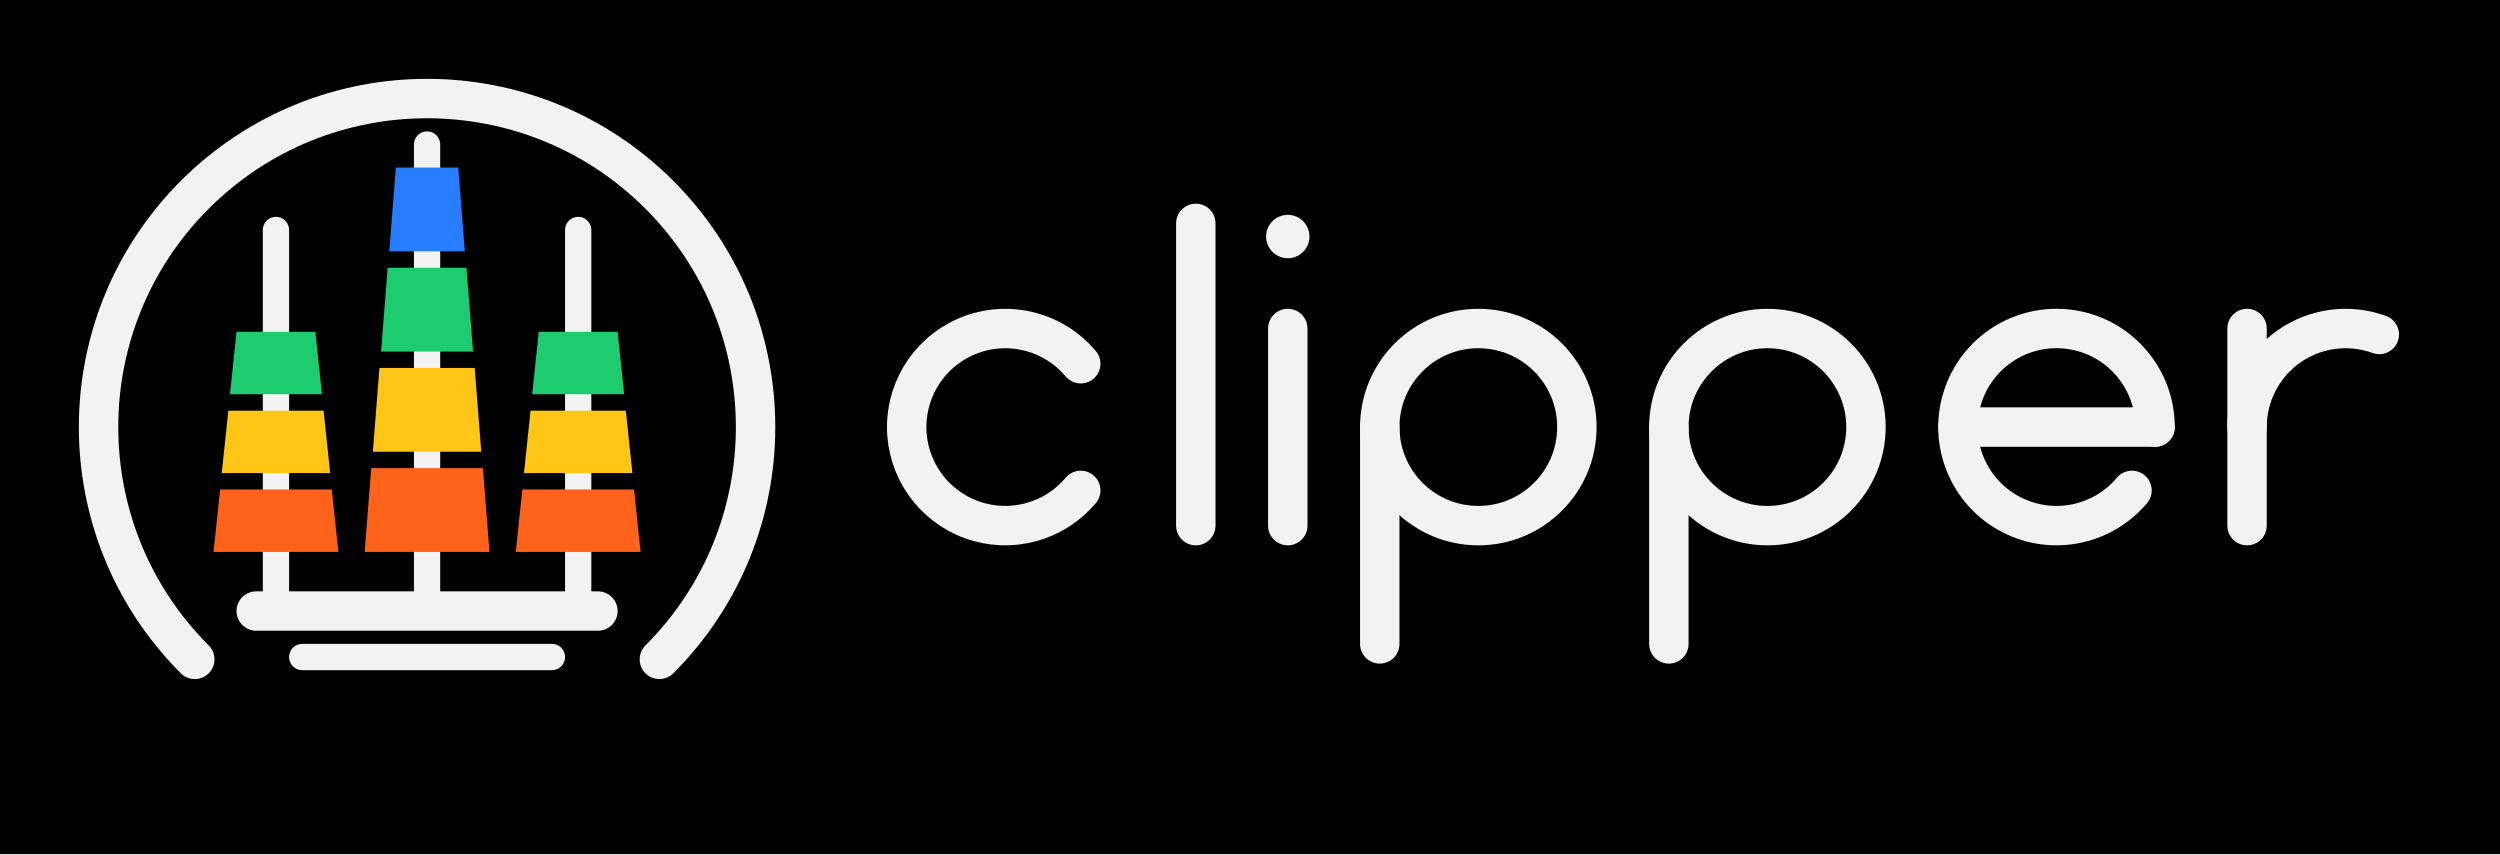
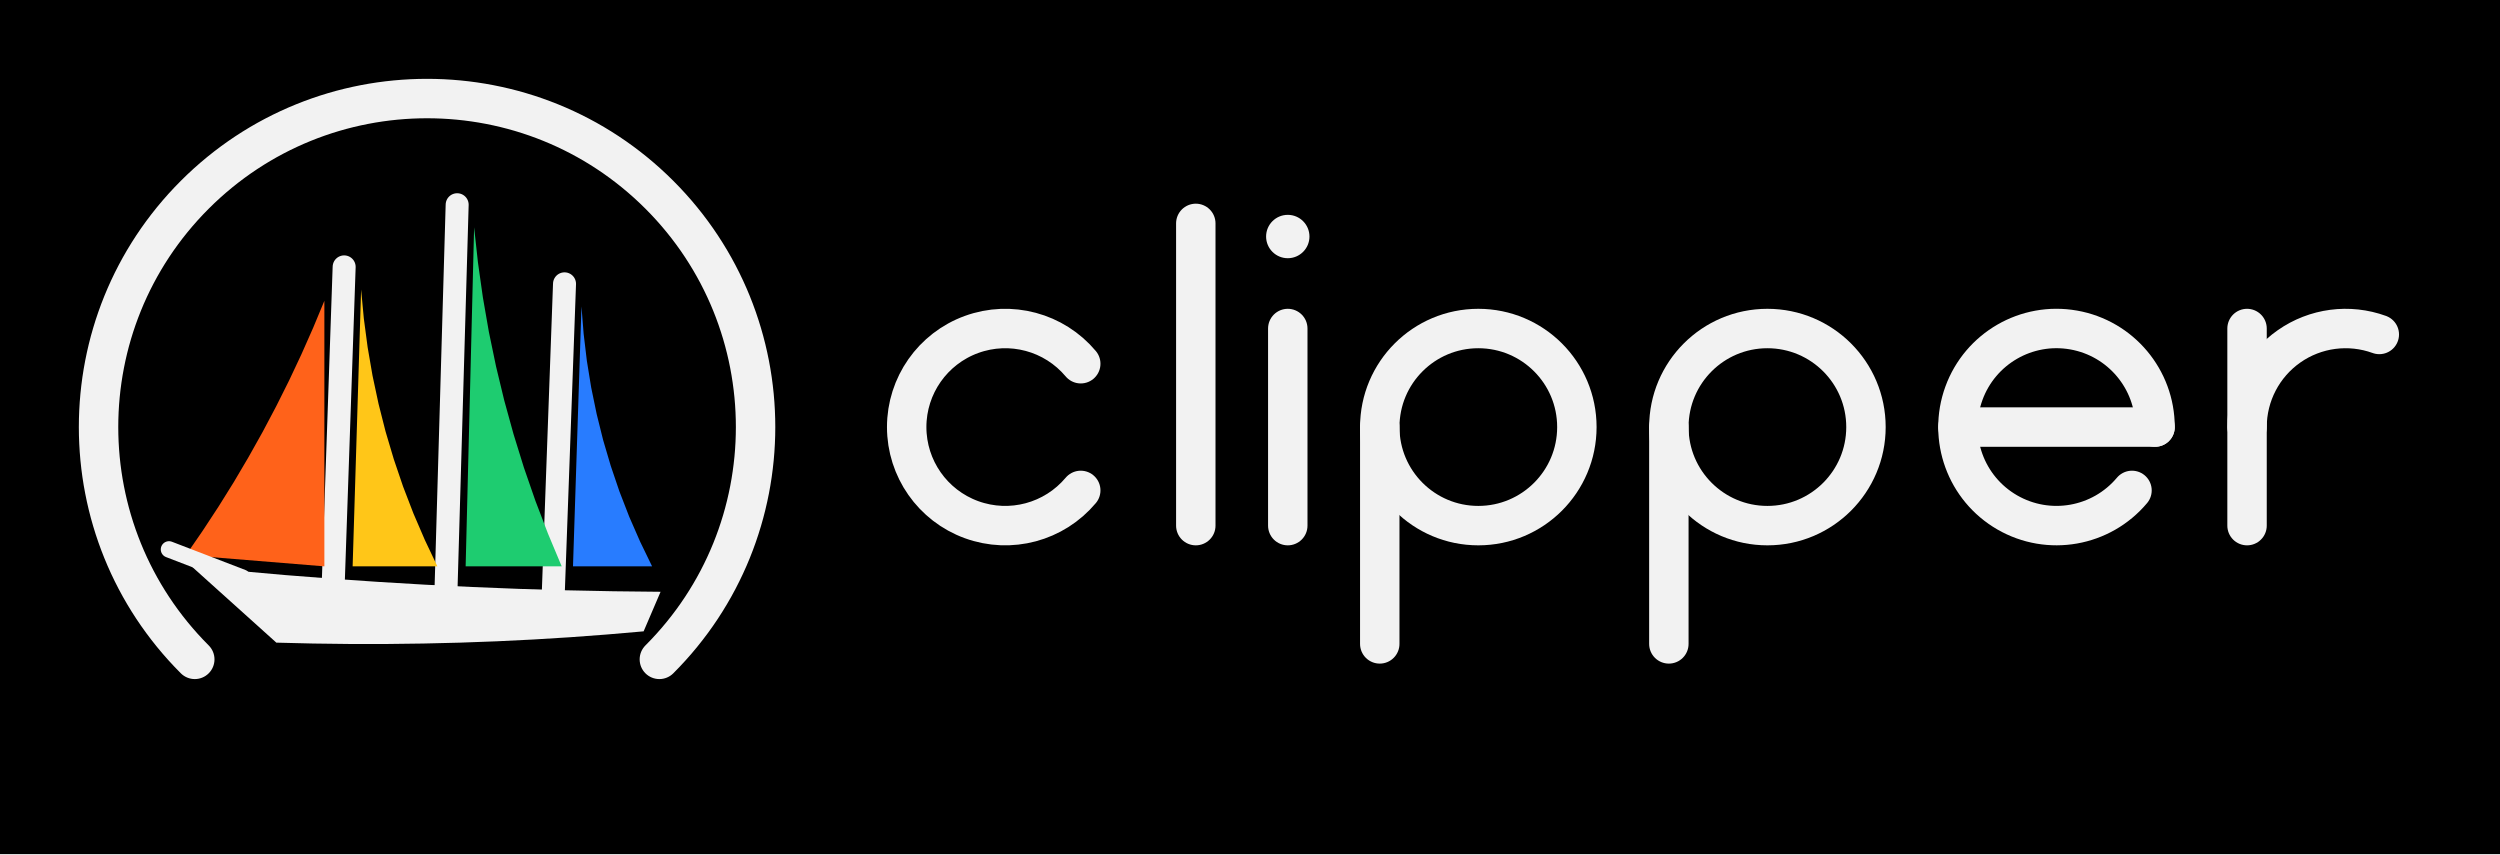
<svg xmlns="http://www.w3.org/2000/svg" viewBox="0 0 761 260" width="761" height="260" role="img" aria-label="Clipper">
  <rect width="761" height="260" fill="#000" />
  <path d="M59.29 200.71 A100.00 100.00 0 1 1 200.71 200.71" fill="none" stroke="#F2F2F2" stroke-width="12" stroke-linecap="round" />
-   <line x1="84.00" y1="70.00" x2="84.00" y2="180.00" stroke="#F2F2F2" stroke-width="8" stroke-linecap="round" />
-   <polygon points="67.00,149.00 101.00,149.00 103.00,168.00 65.00,168.00" fill="#FF621A" />
-   <polygon points="69.50,125.00 98.50,125.00 100.50,144.00 67.50,144.00" fill="#FFC618" />
-   <polygon points="72.00,101.00 96.00,101.00 98.00,120.00 70.00,120.00" fill="#1ECC70" />
-   <line x1="130.00" y1="44.00" x2="130.00" y2="180.00" stroke="#F2F2F2" stroke-width="8" stroke-linecap="round" />
-   <polygon points="113.00,142.50 147.00,142.50 149.00,168.00 111.00,168.00" fill="#FF621A" />
-   <polygon points="115.50,112.00 144.50,112.00 146.50,137.50 113.50,137.50" fill="#FFC618" />
-   <polygon points="118.00,81.50 142.00,81.50 144.00,107.00 116.00,107.00" fill="#1ECC70" />
-   <polygon points="120.50,51.00 139.50,51.00 141.50,76.50 118.50,76.50" fill="#287CFF" />
-   <line x1="176.00" y1="70.00" x2="176.00" y2="180.00" stroke="#F2F2F2" stroke-width="8" stroke-linecap="round" />
-   <polygon points="159.00,149.00 193.00,149.00 195.00,168.00 157.00,168.00" fill="#FF621A" />
-   <polygon points="161.50,125.00 190.50,125.00 192.50,144.00 159.50,144.00" fill="#FFC618" />
-   <polygon points="164.00,101.00 188.00,101.00 190.00,120.00 162.00,120.00" fill="#1ECC70" />
-   <line x1="78.00" y1="186.00" x2="182.00" y2="186.00" stroke="#F2F2F2" stroke-width="12" stroke-linecap="round" />
-   <line x1="92.00" y1="200.00" x2="168.00" y2="200.00" stroke="#F2F2F2" stroke-width="8" stroke-linecap="round" />
+   <line x1="101.32" y1="181.00" x2="104.76" y2="81.24" stroke="#F2F2F2" stroke-width="7" stroke-linecap="round" />
+   <line x1="135.72" y1="181.00" x2="139.16" y2="62.32" stroke="#F2F2F2" stroke-width="7" stroke-linecap="round" />
+   <line x1="168.40" y1="181.00" x2="171.84" y2="86.40" stroke="#F2F2F2" stroke-width="7" stroke-linecap="round" />
+   <polygon points="109.92,88.12 110.75,96.96 111.91,105.71 113.40,114.36 115.23,122.93 117.38,131.40 119.87,139.78 122.69,148.08 125.84,156.27 129.33,164.38 133.14,172.40 107.34,172.40" fill="#FFC618" />
+   <polygon points="144.32,69.20 145.49,79.91 146.99,90.53 148.82,101.06 150.99,111.51 153.49,121.88 156.32,132.15 159.48,142.34 162.98,152.45 166.82,162.47 170.98,172.40 141.74,172.40" fill="#1ECC70" />
+   <polygon points="177.00,93.28 177.66,101.60 178.64,109.83 179.96,117.96 181.62,126.01 183.60,133.97 185.92,141.83 188.56,149.61 191.54,157.30 194.86,164.89 198.50,172.40 174.42,172.40" fill="#287CFF" />
+   <polygon points="98.74,91.56 98.74,172.40 56.60,168.96 61.63,161.66 66.48,154.27 71.15,146.78 75.63,139.18 79.94,131.49 84.06,123.70 88.00,115.82 91.76,107.83 95.34,99.74" fill="#FF621A" />
+   <line x1="73.80" y1="175.84" x2="51.44" y2="167.24" stroke="#F2F2F2" stroke-width="5" stroke-linecap="round" />
+   <polygon points="58.32,172.40 72.56,173.79 86.81,175.05 101.07,176.16 115.33,177.14 129.61,177.99 143.89,178.69 158.17,179.26 172.47,179.69 186.77,179.98 201.08,180.14 195.92,192.18 184.76,193.14 173.59,193.97 162.42,194.66 151.25,195.21 140.07,195.62 128.89,195.89 117.70,196.03 106.51,196.03 95.32,195.89 84.12,195.62" fill="#F2F2F2" />
  <path d="M328.98 149.28 A30.00 30.00 0 1 1 328.98 110.72" fill="none" stroke="#F2F2F2" stroke-width="12" stroke-linecap="round" />
  <line x1="364.00" y1="68.00" x2="364.00" y2="160.00" stroke="#F2F2F2" stroke-width="12" stroke-linecap="round" />
  <line x1="392.00" y1="100.00" x2="392.00" y2="160.00" stroke="#F2F2F2" stroke-width="12" stroke-linecap="round" />
  <circle cx="392.00" cy="72.00" r="6.60" fill="#F2F2F2" />
  <circle cx="450.00" cy="130.00" r="30.00" fill="none" stroke="#F2F2F2" stroke-width="12" />
  <line x1="420.00" y1="130.00" x2="420.00" y2="196.00" stroke="#F2F2F2" stroke-width="12" stroke-linecap="round" />
  <circle cx="538.00" cy="130.00" r="30.00" fill="none" stroke="#F2F2F2" stroke-width="12" />
  <line x1="508.00" y1="130.00" x2="508.00" y2="196.00" stroke="#F2F2F2" stroke-width="12" stroke-linecap="round" />
  <path d="M648.98 149.28 A30.00 30.00 0 1 1 656.00 130.00" fill="none" stroke="#F2F2F2" stroke-width="12" stroke-linecap="round" />
  <line x1="596.00" y1="130.00" x2="656.00" y2="130.00" stroke="#F2F2F2" stroke-width="12" stroke-linecap="round" />
  <line x1="684.00" y1="100.00" x2="684.00" y2="160.00" stroke="#F2F2F2" stroke-width="12" stroke-linecap="round" />
  <path d="M684.00 130.00 A30.00 30.00 0 0 1 724.26 101.81" fill="none" stroke="#F2F2F2" stroke-width="12" stroke-linecap="round" />
</svg>
